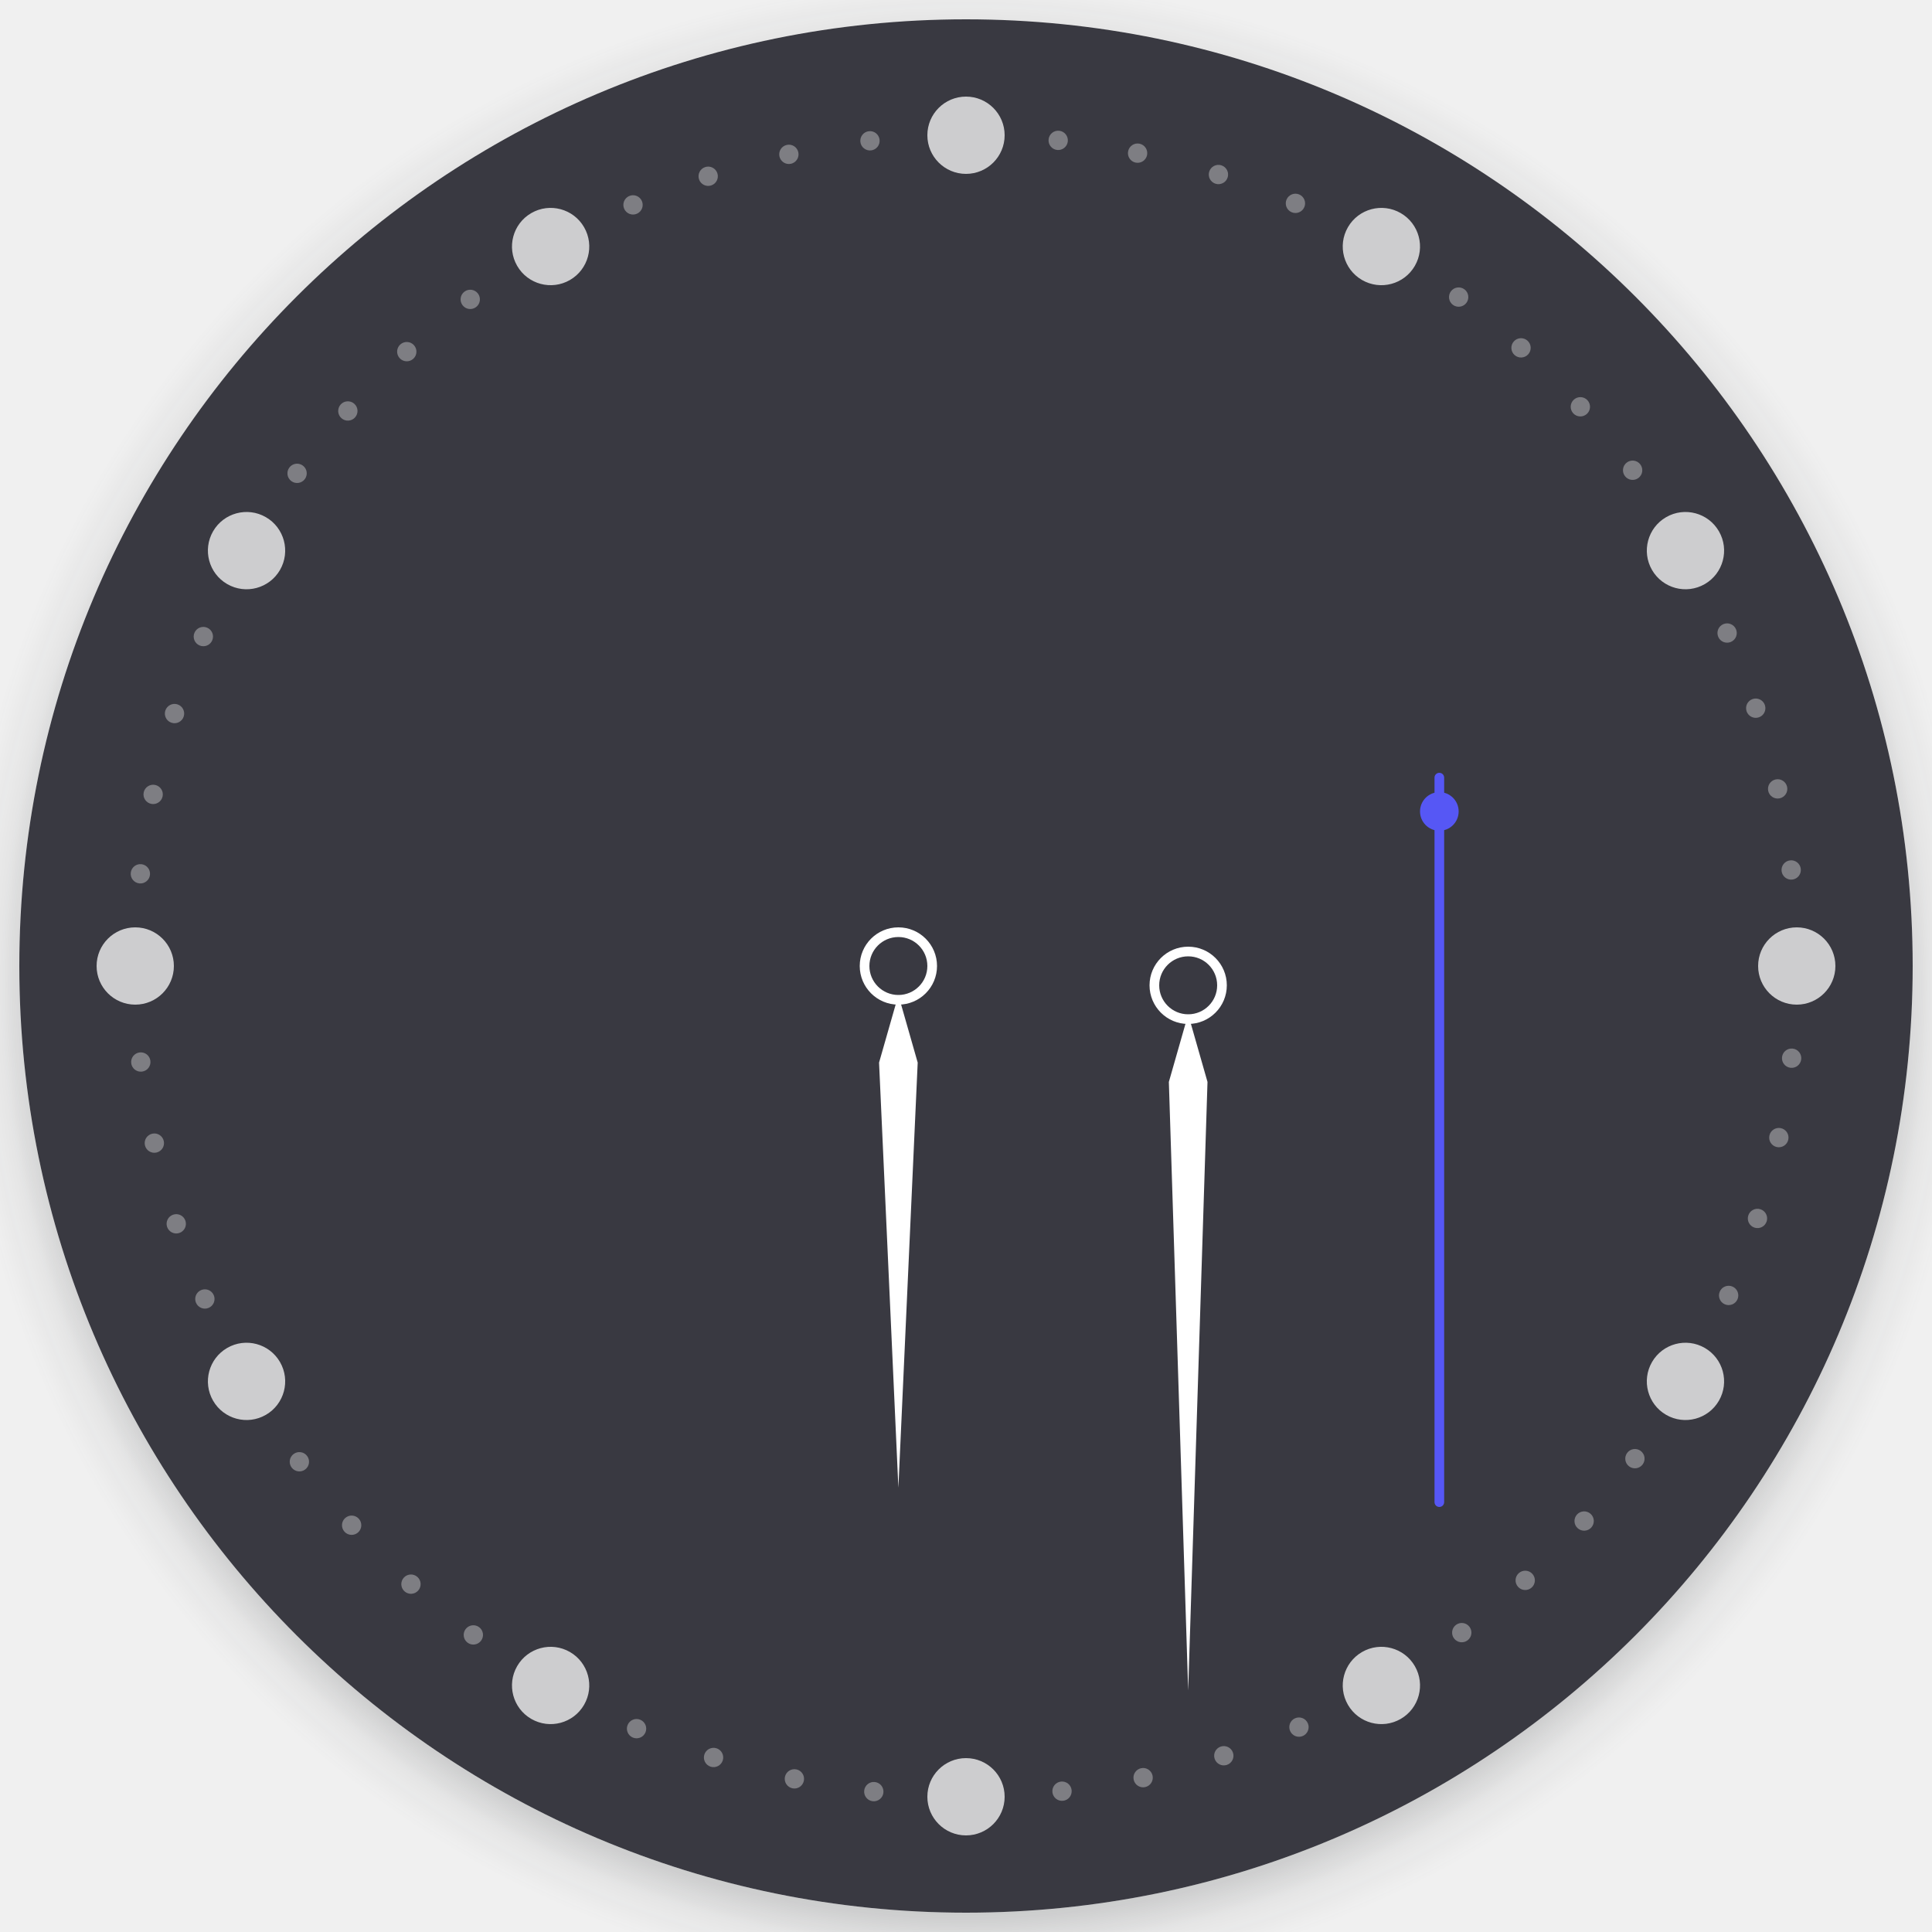
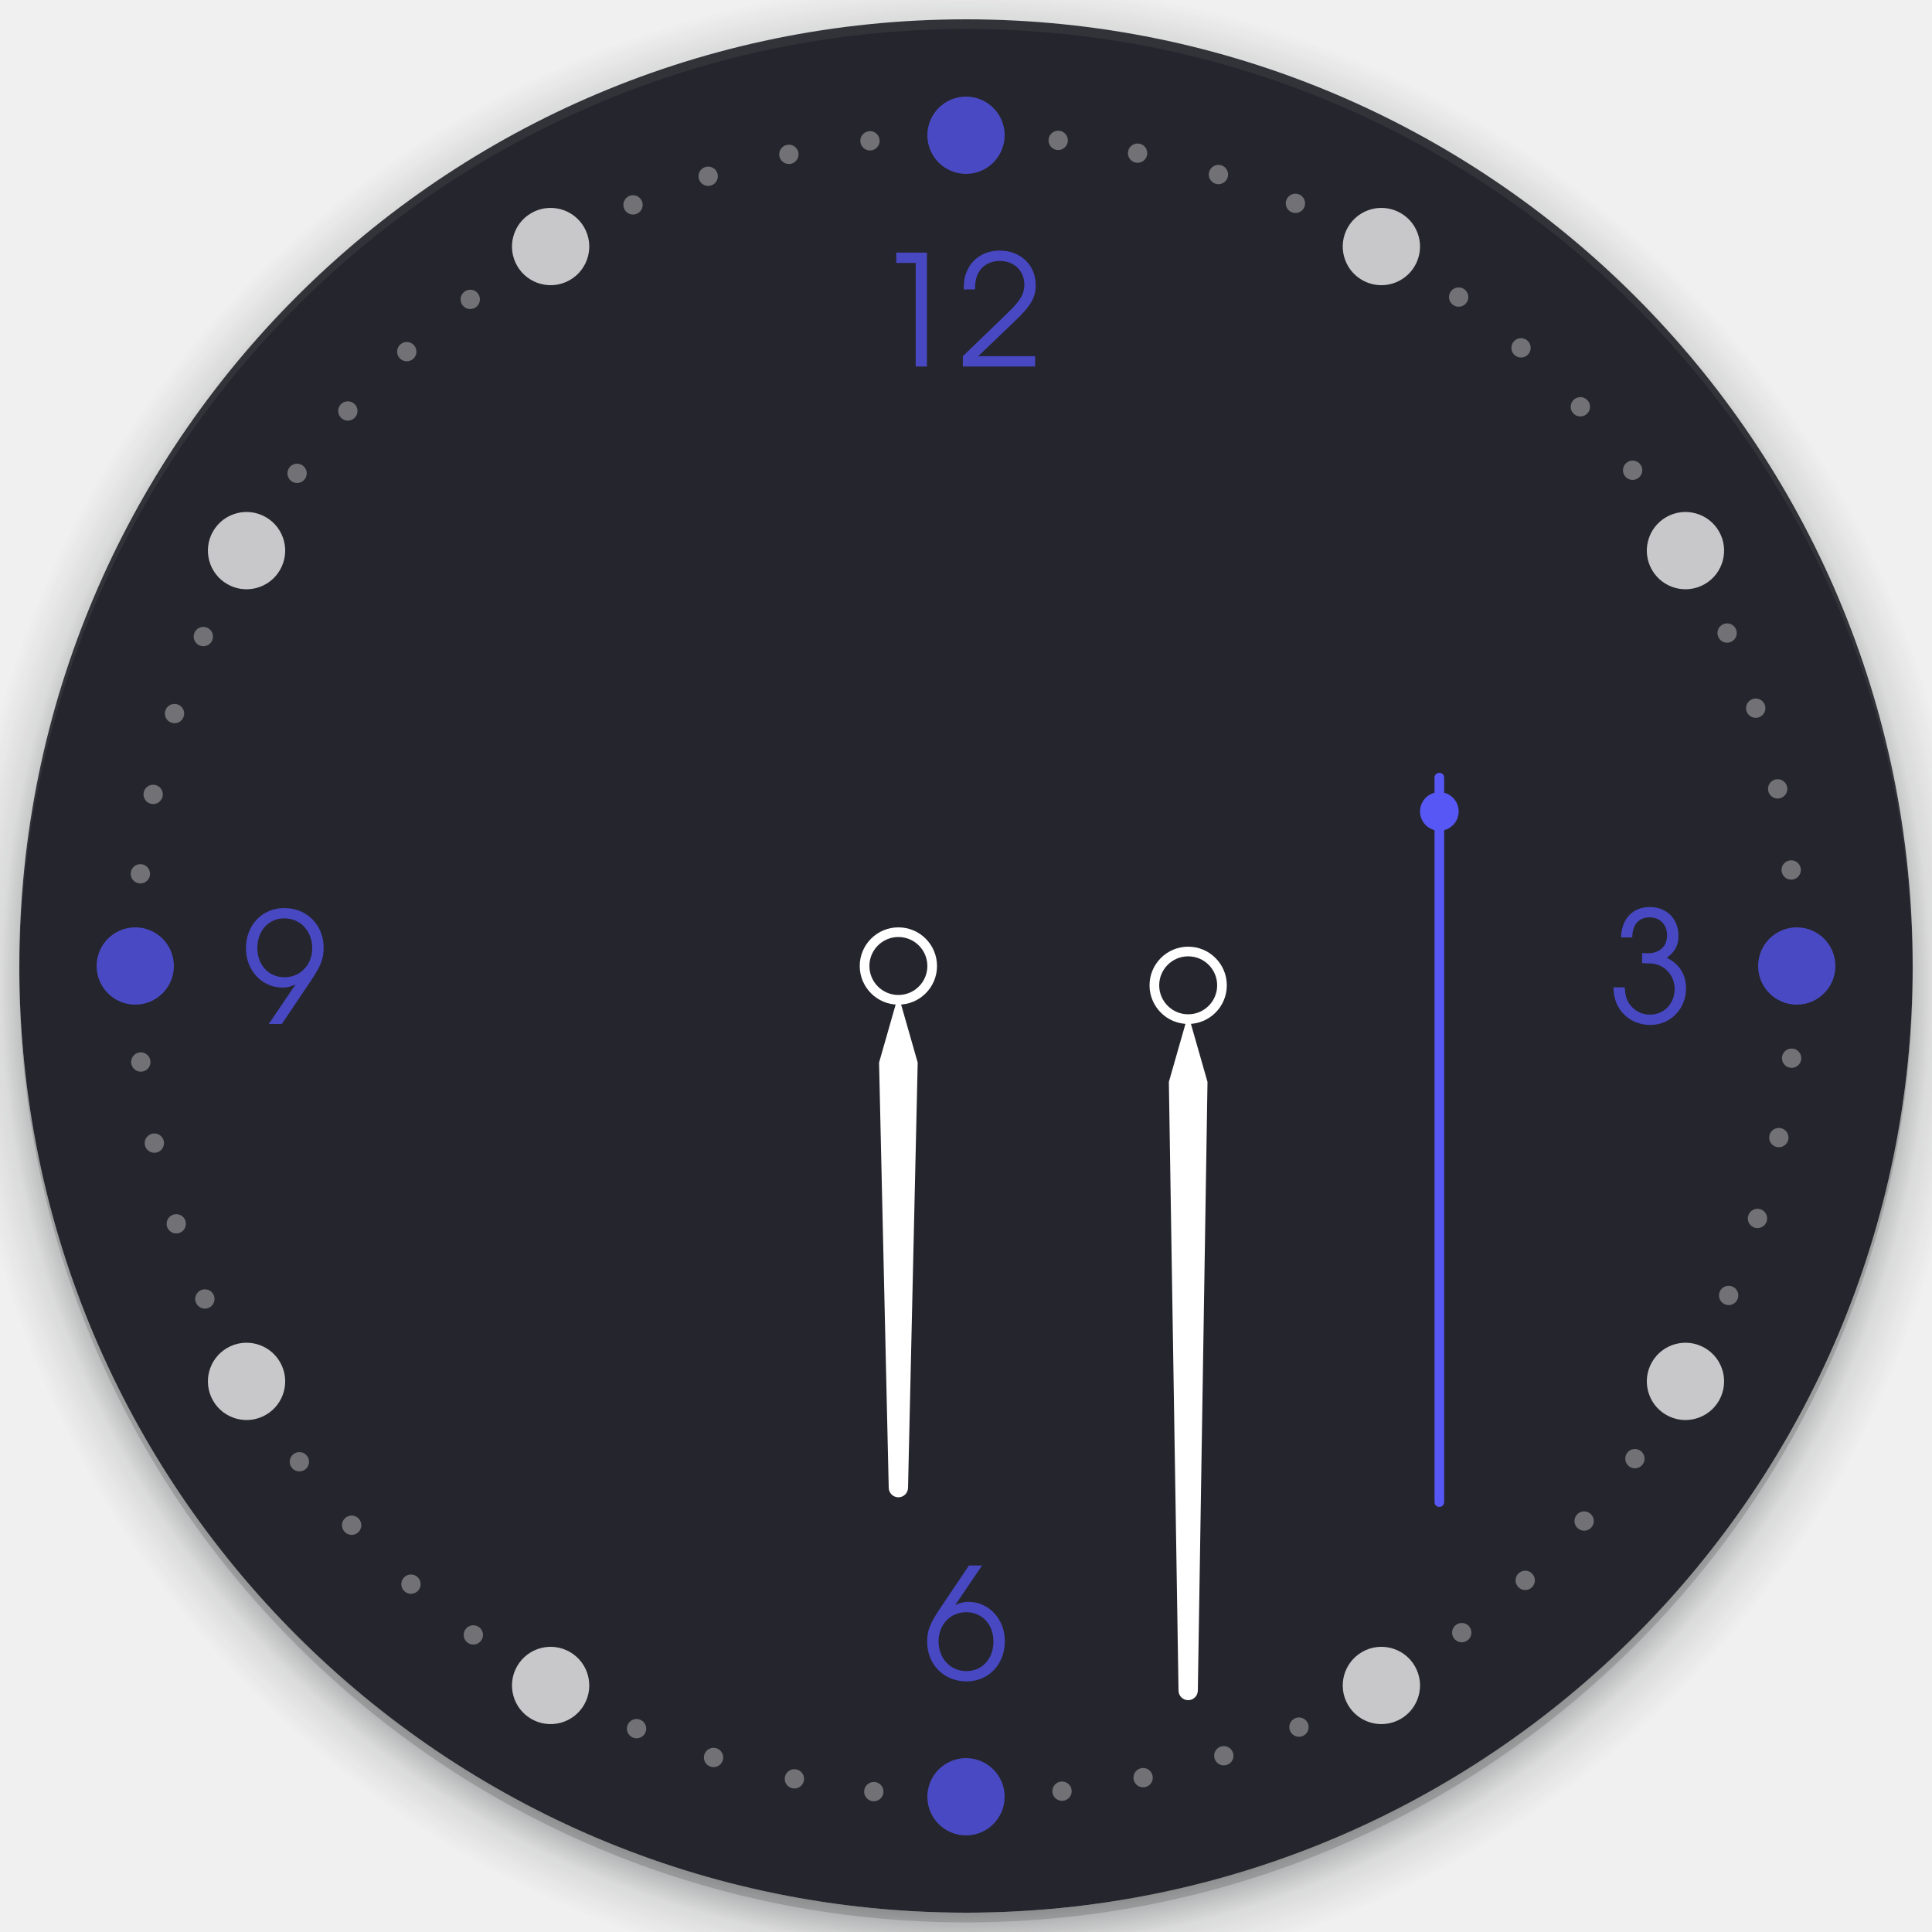
<svg xmlns="http://www.w3.org/2000/svg" width="200" height="200" version="1.0" id="svg100">
  <defs id="defs19">
    <radialGradient id="radialGradient4671" cx="1255.9" cy="382.73" r="96.606" gradientTransform="matrix(1.0765,0,0,1.0765,-1252,-310.02)" gradientUnits="userSpaceOnUse">
      <stop stop-color="#232629" offset="0" id="stop3" />
      <stop stop-color="#232629" stop-opacity=".523" offset=".9" id="stop5" />
      <stop stop-color="#232629" stop-opacity=".107" offset=".96" id="stop7" />
      <stop stop-color="#232629" stop-opacity="0" offset="1" id="stop9" />
    </radialGradient>
  </defs>
  <g id="ClockFace">
-     <path d="m 99.572,-2 a 104,104 0 0 0 -103.57,104 104,104 0 0 0 104,104 104,104 0 0 0 104,-104 104,104 0 0 0 -104,-104 104,104 0 0 0 -0.428,0 z m 0.428,4 a 98,98 0 0 1 98,98 98,98 0 0 1 -98,98 98,98 0 0 1 -98,-98 98,98 0 0 1 98,-98 z" fill="url(#radialGradient4671)" opacity="0.5" id="path14" style="fill:url(#radialGradient4671)" />
-     <circle cx="100" cy="100" r="98" id="circle16" style="fill:#25252d;opacity:0.9;fill-opacity:1" />
+     <path d="m 99.572,-2 a 104,104 0 0 0 -103.57,104 104,104 0 0 0 104,104 104,104 0 0 0 104,-104 104,104 0 0 0 -104,-104 104,104 0 0 0 -0.428,0 z m 0.428,4 a 98,98 0 0 1 98,98 98,98 0 0 1 -98,98 98,98 0 0 1 -98,-98 98,98 0 0 1 98,-98 z" fill="url(#radialGradient4671)" opacity="0.5" id="path14" style="fill:url(#radialGradient4671);opacity:1" />
+     <circle cx="100" cy="101" r="98" id="circle948" style="opacity:0.15;fill:#000000;fill-opacity:1" />
+     <circle cx="100" cy="100" r="98" id="circle16" style="opacity:1;fill:#25252d;fill-opacity:1" />
    <g id="g1810" style="opacity:0.75">
-       <circle style="opacity:1;fill:#ffffff;stroke-width:1.307;stroke-linecap:round;stroke-linejoin:round;paint-order:fill markers stroke" id="path1380" cx="100" cy="14" r="4" />
-       <circle style="opacity:1;fill:#ffffff;stroke-width:1.307;stroke-linecap:round;stroke-linejoin:round;paint-order:fill markers stroke" id="circle1464" cx="100" cy="186" r="4" />
-       <circle style="opacity:1;fill:#ffffff;stroke-width:1.307;stroke-linecap:round;stroke-linejoin:round;paint-order:fill markers stroke" id="circle1472" cx="100" cy="-186" r="4" transform="rotate(90)" />
-       <circle style="opacity:1;fill:#ffffff;stroke-width:1.307;stroke-linecap:round;stroke-linejoin:round;paint-order:fill markers stroke" id="circle1474" cx="100" cy="-14" r="4" transform="rotate(90)" />
+       <circle style="opacity:1;fill:#5657f5;fill-opacity:1;stroke-width:1.307;stroke-linecap:round;stroke-linejoin:round;paint-order:fill markers stroke" id="path1380" cx="100" cy="14" r="4" />
+       <circle style="opacity:1;fill:#5657f5;fill-opacity:1;stroke-width:1.307;stroke-linecap:round;stroke-linejoin:round;paint-order:fill markers stroke" id="circle1464" cx="100" cy="186" r="4" />
+       <circle style="opacity:1;fill:#5657f5;fill-opacity:1;stroke-width:1.307;stroke-linecap:round;stroke-linejoin:round;paint-order:fill markers stroke" id="circle1472" cx="100" cy="-186" r="4" transform="rotate(90)" />
+       <circle style="opacity:1;fill:#5657f5;fill-opacity:1;stroke-width:1.307;stroke-linecap:round;stroke-linejoin:round;paint-order:fill markers stroke" id="circle1474" cx="100" cy="-14" r="4" transform="rotate(90)" />
      <circle style="opacity:1;fill:#ffffff;stroke-width:1.307;stroke-linecap:round;stroke-linejoin:round;paint-order:fill markers stroke" id="circle1476" cx="136.603" cy="-49.397" r="4" transform="rotate(30)" />
      <circle style="opacity:1;fill:#ffffff;stroke-width:1.307;stroke-linecap:round;stroke-linejoin:round;paint-order:fill markers stroke" id="circle1478" cx="136.603" cy="122.603" r="4" transform="rotate(30)" />
      <circle style="opacity:1;fill:#ffffff;stroke-width:1.307;stroke-linecap:round;stroke-linejoin:round;paint-order:fill markers stroke" id="circle1480" cx="136.603" cy="-122.603" r="4" transform="rotate(60)" />
      <circle style="opacity:1;fill:#ffffff;stroke-width:1.307;stroke-linecap:round;stroke-linejoin:round;paint-order:fill markers stroke" id="circle1482" cx="136.603" cy="49.397" r="4" transform="rotate(60)" />
      <circle style="opacity:1;fill:#ffffff;stroke-width:1.307;stroke-linecap:round;stroke-linejoin:round;paint-order:fill markers stroke" id="circle1484" cx="36.603" cy="-222.603" r="4" transform="rotate(120)" />
      <circle style="opacity:1;fill:#ffffff;stroke-width:1.307;stroke-linecap:round;stroke-linejoin:round;paint-order:fill markers stroke" id="circle1486" cx="36.603" cy="-50.603" r="4" transform="rotate(120)" />
      <circle style="opacity:1;fill:#ffffff;stroke-width:1.307;stroke-linecap:round;stroke-linejoin:round;paint-order:fill markers stroke" id="circle1488" cx="-36.603" cy="-222.603" r="4" transform="rotate(150)" />
      <circle style="opacity:1;fill:#ffffff;stroke-width:1.307;stroke-linecap:round;stroke-linejoin:round;paint-order:fill markers stroke" id="circle1490" cx="-36.603" cy="-50.603" r="4" transform="rotate(150)" />
    </g>
    <g id="g1860" style="opacity:0.35">
      <circle style="opacity:1;fill:#ffffff;stroke-width:0.327;stroke-linecap:round;stroke-linejoin:round;paint-order:fill markers stroke" id="circle1492" cx="110.48" cy="2.284" r="1" transform="rotate(6.371746)" />
      <circle style="opacity:1;fill:#ffffff;stroke-width:0.327;stroke-linecap:round;stroke-linejoin:round;paint-order:fill markers stroke" id="circle1494" cx="110.48" cy="174.284" r="1" transform="rotate(6.371746)" />
      <circle style="opacity:1;fill:#ffffff;stroke-width:0.327;stroke-linecap:round;stroke-linejoin:round;paint-order:fill markers stroke" id="circle1496" cx="118.499" cy="-8.812" r="1" transform="rotate(11.92063)" />
      <circle style="opacity:1;fill:#ffffff;stroke-width:0.327;stroke-linecap:round;stroke-linejoin:round;paint-order:fill markers stroke" id="circle1498" cx="118.499" cy="163.188" r="1" transform="rotate(11.92063)" />
      <circle style="opacity:1;fill:#ffffff;stroke-width:0.327;stroke-linecap:round;stroke-linejoin:round;paint-order:fill markers stroke" id="circle1500" cx="125.658" cy="-21.115" r="1" transform="rotate(17.69001)" />
      <circle style="opacity:1;fill:#ffffff;stroke-width:0.327;stroke-linecap:round;stroke-linejoin:round;paint-order:fill markers stroke" id="circle1502" cx="125.658" cy="150.885" r="1" transform="rotate(17.69001)" />
      <circle style="opacity:1;fill:#ffffff;stroke-width:0.327;stroke-linecap:round;stroke-linejoin:round;paint-order:fill markers stroke" id="circle1504" cx="131.456" cy="-33.853" r="1" transform="rotate(23.36252)" />
      <circle style="opacity:1;fill:#ffffff;stroke-width:0.327;stroke-linecap:round;stroke-linejoin:round;paint-order:fill markers stroke" id="circle1506" cx="131.456" cy="138.147" r="1" transform="rotate(23.36252)" />
      <circle style="opacity:1;fill:#ffffff;stroke-width:0.327;stroke-linecap:round;stroke-linejoin:round;paint-order:fill markers stroke" id="circle1700" cx="139.821" cy="-64.784" r="1" transform="rotate(36.37175)" />
      <circle style="opacity:1;fill:#ffffff;stroke-width:0.327;stroke-linecap:round;stroke-linejoin:round;paint-order:fill markers stroke" id="circle1702" cx="139.821" cy="107.216" r="1" transform="rotate(36.37175)" />
      <circle style="opacity:1;fill:#ffffff;stroke-width:0.327;stroke-linecap:round;stroke-linejoin:round;paint-order:fill markers stroke" id="circle1704" cx="141.217" cy="-78.403" r="1" transform="rotate(41.92063)" />
      <circle style="opacity:1;fill:#ffffff;stroke-width:0.327;stroke-linecap:round;stroke-linejoin:round;paint-order:fill markers stroke" id="circle1706" cx="141.217" cy="93.597" r="1" transform="rotate(41.92063)" />
      <circle style="opacity:1;fill:#ffffff;stroke-width:0.327;stroke-linecap:round;stroke-linejoin:round;paint-order:fill markers stroke" id="circle1708" cx="141.266" cy="-92.637" r="1" transform="rotate(47.69001)" />
      <circle style="opacity:1;fill:#ffffff;stroke-width:0.327;stroke-linecap:round;stroke-linejoin:round;paint-order:fill markers stroke" id="circle1710" cx="141.266" cy="79.363" r="1" transform="rotate(47.69001)" />
      <circle style="opacity:1;fill:#ffffff;stroke-width:0.327;stroke-linecap:round;stroke-linejoin:round;paint-order:fill markers stroke" id="circle1712" cx="139.918" cy="-106.568" r="1" transform="rotate(53.36252)" />
      <circle style="opacity:1;fill:#ffffff;stroke-width:0.327;stroke-linecap:round;stroke-linejoin:round;paint-order:fill markers stroke" id="circle1714" cx="139.918" cy="65.432" r="1" transform="rotate(53.36252)" />
      <circle style="opacity:1;fill:#ffffff;stroke-width:0.327;stroke-linecap:round;stroke-linejoin:round;paint-order:fill markers stroke" id="circle1716" cx="131.697" cy="-137.536" r="1" transform="rotate(66.37175)" />
      <circle style="opacity:1;fill:#ffffff;stroke-width:0.327;stroke-linecap:round;stroke-linejoin:round;paint-order:fill markers stroke" id="circle1718" cx="131.697" cy="34.464" r="1" transform="rotate(66.37175)" />
      <circle style="opacity:1;fill:#ffffff;stroke-width:0.327;stroke-linecap:round;stroke-linejoin:round;paint-order:fill markers stroke" id="circle1720" cx="126.096" cy="-150.029" r="1" transform="rotate(71.92063)" />
      <circle style="opacity:1;fill:#ffffff;stroke-width:0.327;stroke-linecap:round;stroke-linejoin:round;paint-order:fill markers stroke" id="circle1722" cx="126.096" cy="21.971" r="1" transform="rotate(71.92063)" />
      <circle style="opacity:1;fill:#ffffff;stroke-width:0.327;stroke-linecap:round;stroke-linejoin:round;paint-order:fill markers stroke" id="circle1724" cx="119.021" cy="-162.381" r="1" transform="rotate(77.69001)" />
      <circle style="opacity:1;fill:#ffffff;stroke-width:0.327;stroke-linecap:round;stroke-linejoin:round;paint-order:fill markers stroke" id="circle1726" cx="119.021" cy="9.619" r="1" transform="rotate(77.69001)" />
      <circle style="opacity:1;fill:#ffffff;stroke-width:0.327;stroke-linecap:round;stroke-linejoin:round;paint-order:fill markers stroke" id="circle1728" cx="110.888" cy="-173.771" r="1" transform="rotate(83.36252)" />
      <circle style="opacity:1;fill:#ffffff;stroke-width:0.327;stroke-linecap:round;stroke-linejoin:round;paint-order:fill markers stroke" id="circle1730" cx="110.888" cy="-1.771" r="1" transform="rotate(83.36252)" />
      <circle style="opacity:1;fill:#ffffff;stroke-width:0.327;stroke-linecap:round;stroke-linejoin:round;paint-order:fill markers stroke" id="circle1732" cx="88.284" cy="-196.48" r="1" transform="rotate(96.37175)" />
      <circle style="opacity:1;fill:#ffffff;stroke-width:0.327;stroke-linecap:round;stroke-linejoin:round;paint-order:fill markers stroke" id="circle1734" cx="88.284" cy="-24.48" r="1" transform="rotate(96.37175)" />
      <circle style="opacity:1;fill:#ffffff;stroke-width:0.327;stroke-linecap:round;stroke-linejoin:round;paint-order:fill markers stroke" id="circle1736" cx="77.188" cy="-204.499" r="1" transform="rotate(101.9206)" />
      <circle style="opacity:1;fill:#ffffff;stroke-width:0.327;stroke-linecap:round;stroke-linejoin:round;paint-order:fill markers stroke" id="circle1738" cx="77.188" cy="-32.499" r="1" transform="rotate(101.9206)" />
      <circle style="opacity:1;fill:#ffffff;stroke-width:0.327;stroke-linecap:round;stroke-linejoin:round;paint-order:fill markers stroke" id="circle1740" cx="64.885" cy="-211.658" r="1" transform="rotate(107.69)" />
      <circle style="opacity:1;fill:#ffffff;stroke-width:0.327;stroke-linecap:round;stroke-linejoin:round;paint-order:fill markers stroke" id="circle1742" cx="64.885" cy="-39.658" r="1" transform="rotate(107.69)" />
      <circle style="opacity:1;fill:#ffffff;stroke-width:0.327;stroke-linecap:round;stroke-linejoin:round;paint-order:fill markers stroke" id="circle1744" cx="52.147" cy="-217.456" r="1" transform="rotate(113.3625)" />
      <circle style="opacity:1;fill:#ffffff;stroke-width:0.327;stroke-linecap:round;stroke-linejoin:round;paint-order:fill markers stroke" id="circle1746" cx="52.147" cy="-45.456" r="1" transform="rotate(113.3625)" />
      <circle style="opacity:1;fill:#ffffff;stroke-width:0.327;stroke-linecap:round;stroke-linejoin:round;paint-order:fill markers stroke" id="circle1748" cx="21.216" cy="-225.821" r="1" transform="rotate(126.3718)" />
      <circle style="opacity:1;fill:#ffffff;stroke-width:0.327;stroke-linecap:round;stroke-linejoin:round;paint-order:fill markers stroke" id="circle1750" cx="21.216" cy="-53.821" r="1" transform="rotate(126.3718)" />
      <circle style="opacity:1;fill:#ffffff;stroke-width:0.327;stroke-linecap:round;stroke-linejoin:round;paint-order:fill markers stroke" id="circle1752" cx="7.597" cy="-227.217" r="1" transform="rotate(131.9206)" />
      <circle style="opacity:1;fill:#ffffff;stroke-width:0.327;stroke-linecap:round;stroke-linejoin:round;paint-order:fill markers stroke" id="circle1754" cx="7.597" cy="-55.217" r="1" transform="rotate(131.9206)" />
      <circle style="opacity:1;fill:#ffffff;stroke-width:0.327;stroke-linecap:round;stroke-linejoin:round;paint-order:fill markers stroke" id="circle1756" cx="-6.637" cy="-227.266" r="1" transform="rotate(137.69)" />
      <circle style="opacity:1;fill:#ffffff;stroke-width:0.327;stroke-linecap:round;stroke-linejoin:round;paint-order:fill markers stroke" id="circle1758" cx="-6.637" cy="-55.266" r="1" transform="rotate(137.69)" />
      <circle style="opacity:1;fill:#ffffff;stroke-width:0.327;stroke-linecap:round;stroke-linejoin:round;paint-order:fill markers stroke" id="circle1760" cx="-20.568" cy="-225.918" r="1" transform="rotate(143.3625)" />
      <circle style="opacity:1;fill:#ffffff;stroke-width:0.327;stroke-linecap:round;stroke-linejoin:round;paint-order:fill markers stroke" id="circle1762" cx="-20.568" cy="-53.918" r="1" transform="rotate(143.3625)" />
      <circle style="opacity:1;fill:#ffffff;stroke-width:0.327;stroke-linecap:round;stroke-linejoin:round;paint-order:fill markers stroke" id="circle1764" cx="-51.536" cy="-217.697" r="1" transform="rotate(156.3717)" />
      <circle style="opacity:1;fill:#ffffff;stroke-width:0.327;stroke-linecap:round;stroke-linejoin:round;paint-order:fill markers stroke" id="circle1766" cx="-51.536" cy="-45.697" r="1" transform="rotate(156.3717)" />
      <circle style="opacity:1;fill:#ffffff;stroke-width:0.327;stroke-linecap:round;stroke-linejoin:round;paint-order:fill markers stroke" id="circle1768" cx="-64.029" cy="-212.096" r="1" transform="rotate(161.9206)" />
      <circle style="opacity:1;fill:#ffffff;stroke-width:0.327;stroke-linecap:round;stroke-linejoin:round;paint-order:fill markers stroke" id="circle1770" cx="-64.029" cy="-40.096" r="1" transform="rotate(161.9206)" />
      <circle style="opacity:1;fill:#ffffff;stroke-width:0.327;stroke-linecap:round;stroke-linejoin:round;paint-order:fill markers stroke" id="circle1772" cx="-76.381" cy="-205.021" r="1" transform="rotate(167.69)" />
      <circle style="opacity:1;fill:#ffffff;stroke-width:0.327;stroke-linecap:round;stroke-linejoin:round;paint-order:fill markers stroke" id="circle1774" cx="-76.381" cy="-33.021" r="1" transform="rotate(167.69)" />
      <circle style="opacity:1;fill:#ffffff;stroke-width:0.327;stroke-linecap:round;stroke-linejoin:round;paint-order:fill markers stroke" id="circle1776" cx="-87.771" cy="-196.888" r="1" transform="rotate(173.3625)" />
      <circle style="opacity:1;fill:#ffffff;stroke-width:0.327;stroke-linecap:round;stroke-linejoin:round;paint-order:fill markers stroke" id="circle1778" cx="-87.771" cy="-24.888" r="1" transform="rotate(173.3625)" />
    </g>
+     <path id="circle907" style="opacity:0.06;fill:#ffffff;fill-opacity:1" d="M 100,2 A 98,98 0 0 0 2,100 98,98 0 0 0 2.035,100.5 98,98 0 0 1 100,3 98,98 0 0 1 197.982,100.254 98,98 0 0 0 198,100 98,98 0 0 0 100,2 Z" />
+     <g aria-label="12" id="text3718" style="font-size:15.957px;font-family:'DejaVu Sans';-inkscape-font-specification:'DejaVu Sans';fill:#4849c3;fill-opacity:0.996;stroke-width:1.496;stroke-linecap:square">
+       <path d="m 94.79,37.941 h 1.165 V 26.149 h -3.176 v 1.069 h 2.011 z" style="font-family:'URW Gothic';-inkscape-font-specification:'URW Gothic'" id="path49420" />
+       <path d="m 99.673,37.941 h 7.484 v -1.069 h -5.888 l 3.782,-3.622 c 1.66,-1.58 2.17,-2.457 2.17,-3.718 0,-2.09 -1.564,-3.59 -3.718,-3.59 -1.644,0 -2.936,0.862 -3.479,2.298 -0.207,0.559 -0.255,0.894 -0.255,1.723 h 1.165 c 0,-0.734 0.096,-1.197 0.303,-1.628 0.415,-0.83 1.245,-1.324 2.25,-1.324 1.484,0 2.553,1.021 2.553,2.457 0,0.702 -0.255,1.309 -0.83,1.979 -0.351,0.415 -0.447,0.511 -1.404,1.436 l -4.133,3.989 z" style="font-family:'URW Gothic';-inkscape-font-specification:'URW Gothic'" id="path49422" />
+     </g>
+     <g aria-label="6" id="text34159" style="font-size:15.957px;font-family:'DejaVu Sans';-inkscape-font-specification:'DejaVu Sans';fill:#4849c3;fill-opacity:0.996;stroke-width:1.496;stroke-linecap:square">
+       <path d="m 100.303,162.059 -2.92,4.34 c -1.133,1.691 -1.404,2.378 -1.404,3.574 0,2.33 1.739,4.085 4.069,4.085 2.298,0 3.973,-1.755 3.973,-4.181 0,-2.266 -1.66,-4.053 -3.75,-4.053 -0.511,0 -0.846,0.08 -1.388,0.335 l 2.777,-4.101 z m -0.287,4.835 c 1.644,0 2.824,1.261 2.824,3.032 0,1.787 -1.165,3.064 -2.793,3.064 -1.676,0 -2.888,-1.309 -2.888,-3.096 0,-1.707 1.229,-3 2.856,-3 z" style="font-family:'URW Gothic';-inkscape-font-specification:'URW Gothic'" id="path49428" />
+     </g>
+     <g aria-label="3" id="text25307" style="font-size:15.957px;font-family:'DejaVu Sans';-inkscape-font-specification:'DejaVu Sans';fill:#4849c3;fill-opacity:0.996;stroke-width:1.496;stroke-linecap:square">
+       <path d="m 168.971,97.04 c 0.016,-1.324 0.67,-2.074 1.819,-2.074 1.053,0 1.787,0.766 1.787,1.851 0,1.149 -0.782,1.867 -2.011,1.867 -0.096,0 -0.112,0 -0.574,-0.032 v 1.053 c 0.782,0.016 1.053,0.032 1.372,0.096 1.181,0.287 1.995,1.34 1.995,2.585 0,1.5 -1.101,2.649 -2.553,2.649 -0.894,0 -1.66,-0.415 -2.154,-1.149 -0.287,-0.431 -0.399,-0.846 -0.463,-1.676 h -1.165 c 0.032,0.862 0.176,1.452 0.511,2.043 0.654,1.149 1.899,1.851 3.319,1.851 2.058,0 3.686,-1.66 3.686,-3.782 0,-1.42 -0.67,-2.505 -1.995,-3.176 0.83,-0.574 1.213,-1.293 1.213,-2.266 0,-1.755 -1.213,-2.984 -2.968,-2.984 -1.771,0 -2.92,1.213 -2.984,3.144 z" style="font-family:'URW Gothic';-inkscape-font-specification:'URW Gothic'" id="path49417" />
+     </g>
+     <g aria-label="9" id="text36649" style="font-size:15.957px;font-family:'DejaVu Sans';-inkscape-font-specification:'DejaVu Sans';fill:#4849c3;fill-opacity:0.996;stroke-width:1.496;stroke-linecap:square">
+       <path d="m 29.178,106 2.92,-4.34 c 1.133,-1.691 1.404,-2.378 1.404,-3.574 0,-2.33 -1.739,-4.085 -4.069,-4.085 -2.298,0 -3.973,1.755 -3.973,4.181 0,2.266 1.66,4.053 3.766,4.053 0.495,0 0.846,-0.08 1.372,-0.335 l -2.777,4.101 z m 0.255,-10.931 c 1.66,0 2.888,1.309 2.888,3.096 0,1.707 -1.245,3 -2.856,3 -1.644,0 -2.824,-1.261 -2.824,-3.032 0,-1.787 1.165,-3.064 2.793,-3.064 z" style="font-family:'URW Gothic';-inkscape-font-specification:'URW Gothic'" id="path49425" />
+     </g>
  </g>
  <g id="SecondHand" transform="rotate(90,192,25)">
    <rect style="opacity:1;fill:none;fill-opacity:1;stroke:none;stroke-width:2.353;stroke-linecap:round;stroke-linejoin:round;paint-order:fill markers stroke" id="rect3994" width="81" height="8" x="247" y="64" rx="0" ry="0" />
    <g id="g3970" transform="translate(161,-9)">
      <rect style="opacity:1;fill:#5657f5;fill-opacity:1;stroke:none;stroke-width:2.33;stroke-linecap:round;stroke-linejoin:round;paint-order:fill markers stroke" id="rect3574" width="76" height="1" x="86" y="76.5" rx="0.5" ry="0.5" />
      <circle style="opacity:1;fill:#5657f5;fill-opacity:1;stroke:none;stroke-width:2;stroke-linecap:round;stroke-linejoin:round;paint-order:fill markers stroke" id="path3796" cx="90" cy="77" r="2" />
    </g>
  </g>
  <g id="MinuteHand">
    <g id="g1322" transform="translate(23,2)">
      <path id="path2032" style="opacity:1;fill:#ffffff;stroke-width:1.333;stroke-linecap:round;stroke-linejoin:round;paint-order:fill markers stroke" d="m 100,96 a 4,4 0 0 0 -4,4 4,4 0 0 0 4,4 4,4 0 0 0 4,-4 4,4 0 0 0 -4,-4 z m 0,1 a 3,3 0 0 1 3,3 3,3 0 0 1 -3,3 3,3 0 0 1 -3,-3 3,3 0 0 1 3,-3 z" />
-       <path style="fill:#ffffff;fill-opacity:1;stroke:none;stroke-width:1px;stroke-linecap:butt;stroke-linejoin:miter;stroke-opacity:1" d="m 100,103 -2,7 2,63 2,-63 z" id="path2172" />
+       <path id="path2172" style="fill:#ffffff;fill-opacity:1;stroke:none;stroke-width:1px;stroke-linecap:butt;stroke-linejoin:miter;stroke-opacity:1" d="M 123 105 L 121 112 L 122 175 A 1 1 0 0 0 123 176 A 1 1 0 0 0 124 175 L 125 112 L 123 105 z " transform="translate(-23,-2)" />
    </g>
    <rect style="fill:none;stroke-width:1.844;stroke-linecap:round;stroke-linejoin:round;paint-order:fill markers stroke" id="rect1139" width="12" height="85" x="117" y="96" rx="0" ry="0" />
  </g>
  <g id="HourHand" transform="translate(-56,27)">
    <g id="g1422" transform="rotate(90,126.5,99.5)">
-       <path style="fill:#ffffff;fill-opacity:1;stroke:none;stroke-width:1px;stroke-linecap:butt;stroke-linejoin:miter;stroke-opacity:1" d="m 103,77 7,-2 44,2 -44,2 z" id="path3238" />
+       <path id="path3238" style="fill:#ffffff;fill-opacity:1;stroke:none;stroke-width:1px;stroke-linecap:butt;stroke-linejoin:miter;stroke-opacity:1" d="M 93 103 L 91 110 L 92 154 A 1 1 0 0 0 93 155 A 1 1 0 0 0 94 154 L 95 110 L 93 103 z " transform="rotate(-90,85,85)" />
      <path id="path1115" style="opacity:1;fill:#ffffff;stroke-width:1.333;stroke-linecap:round;stroke-linejoin:round;paint-order:fill markers stroke" d="m 100,73 a 4,4 0 0 0 -4,4 4,4 0 0 0 4,4 4,4 0 0 0 4,-4 4,4 0 0 0 -4,-4 z m 0,1 a 3,3 0 0 1 3,3 3,3 0 0 1 -3,3 3,3 0 0 1 -3,-3 3,3 0 0 1 3,-3 z" />
    </g>
    <rect style="fill:none;stroke-width:2.043;stroke-linecap:round;stroke-linejoin:round;paint-order:fill markers stroke" id="rect1446" width="18" height="64" x="140" y="64" rx="0" ry="0" />
  </g>
</svg>
